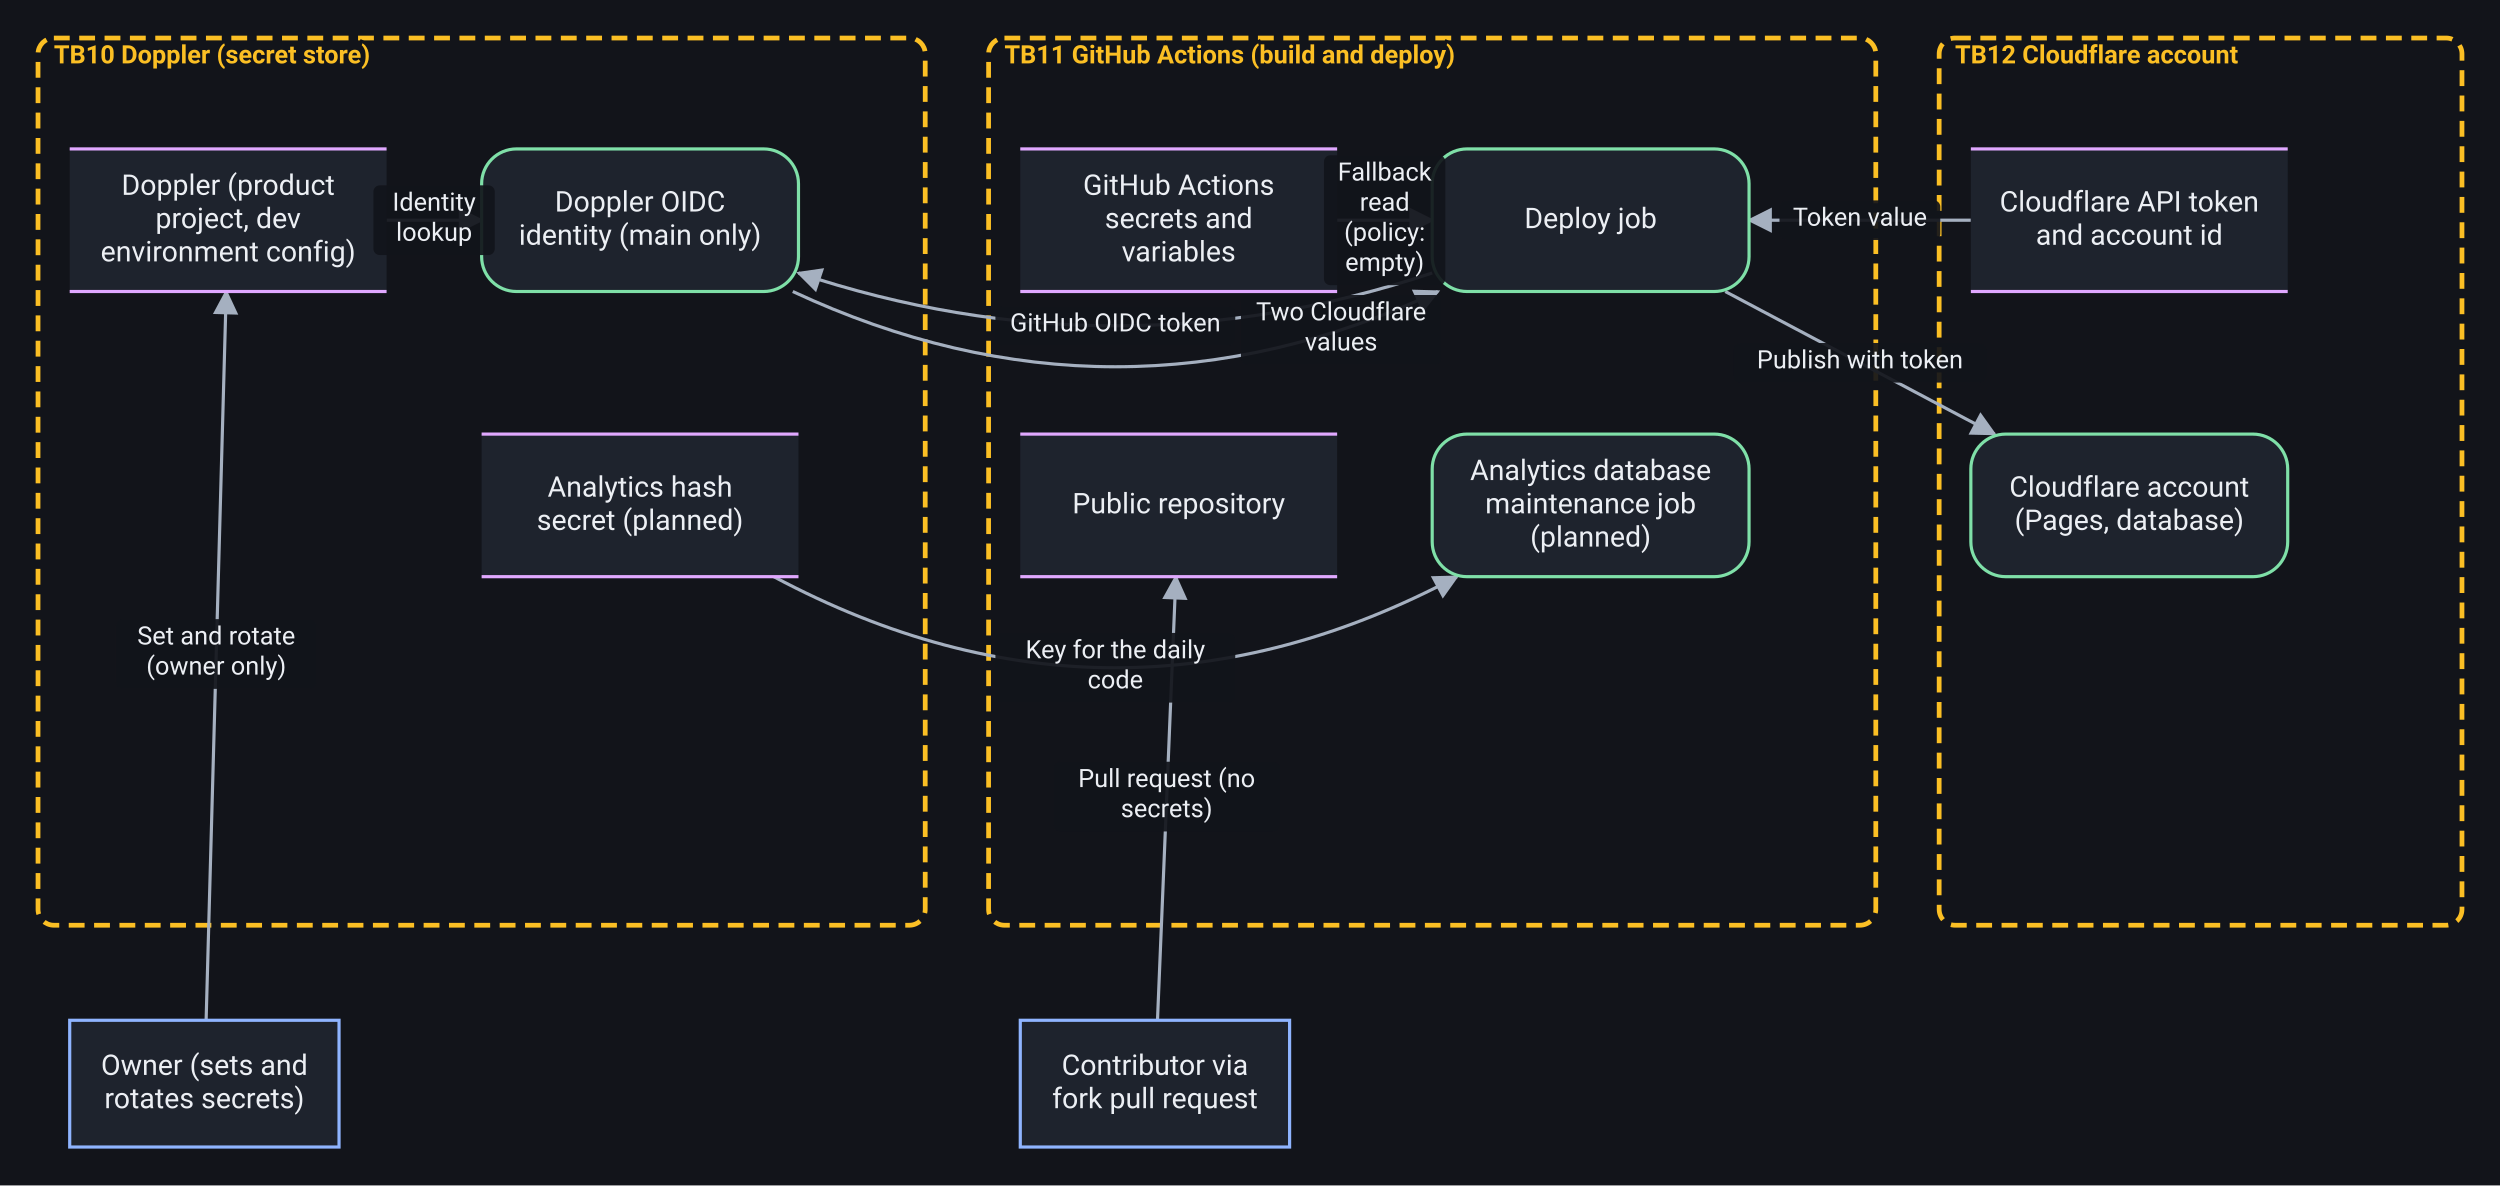
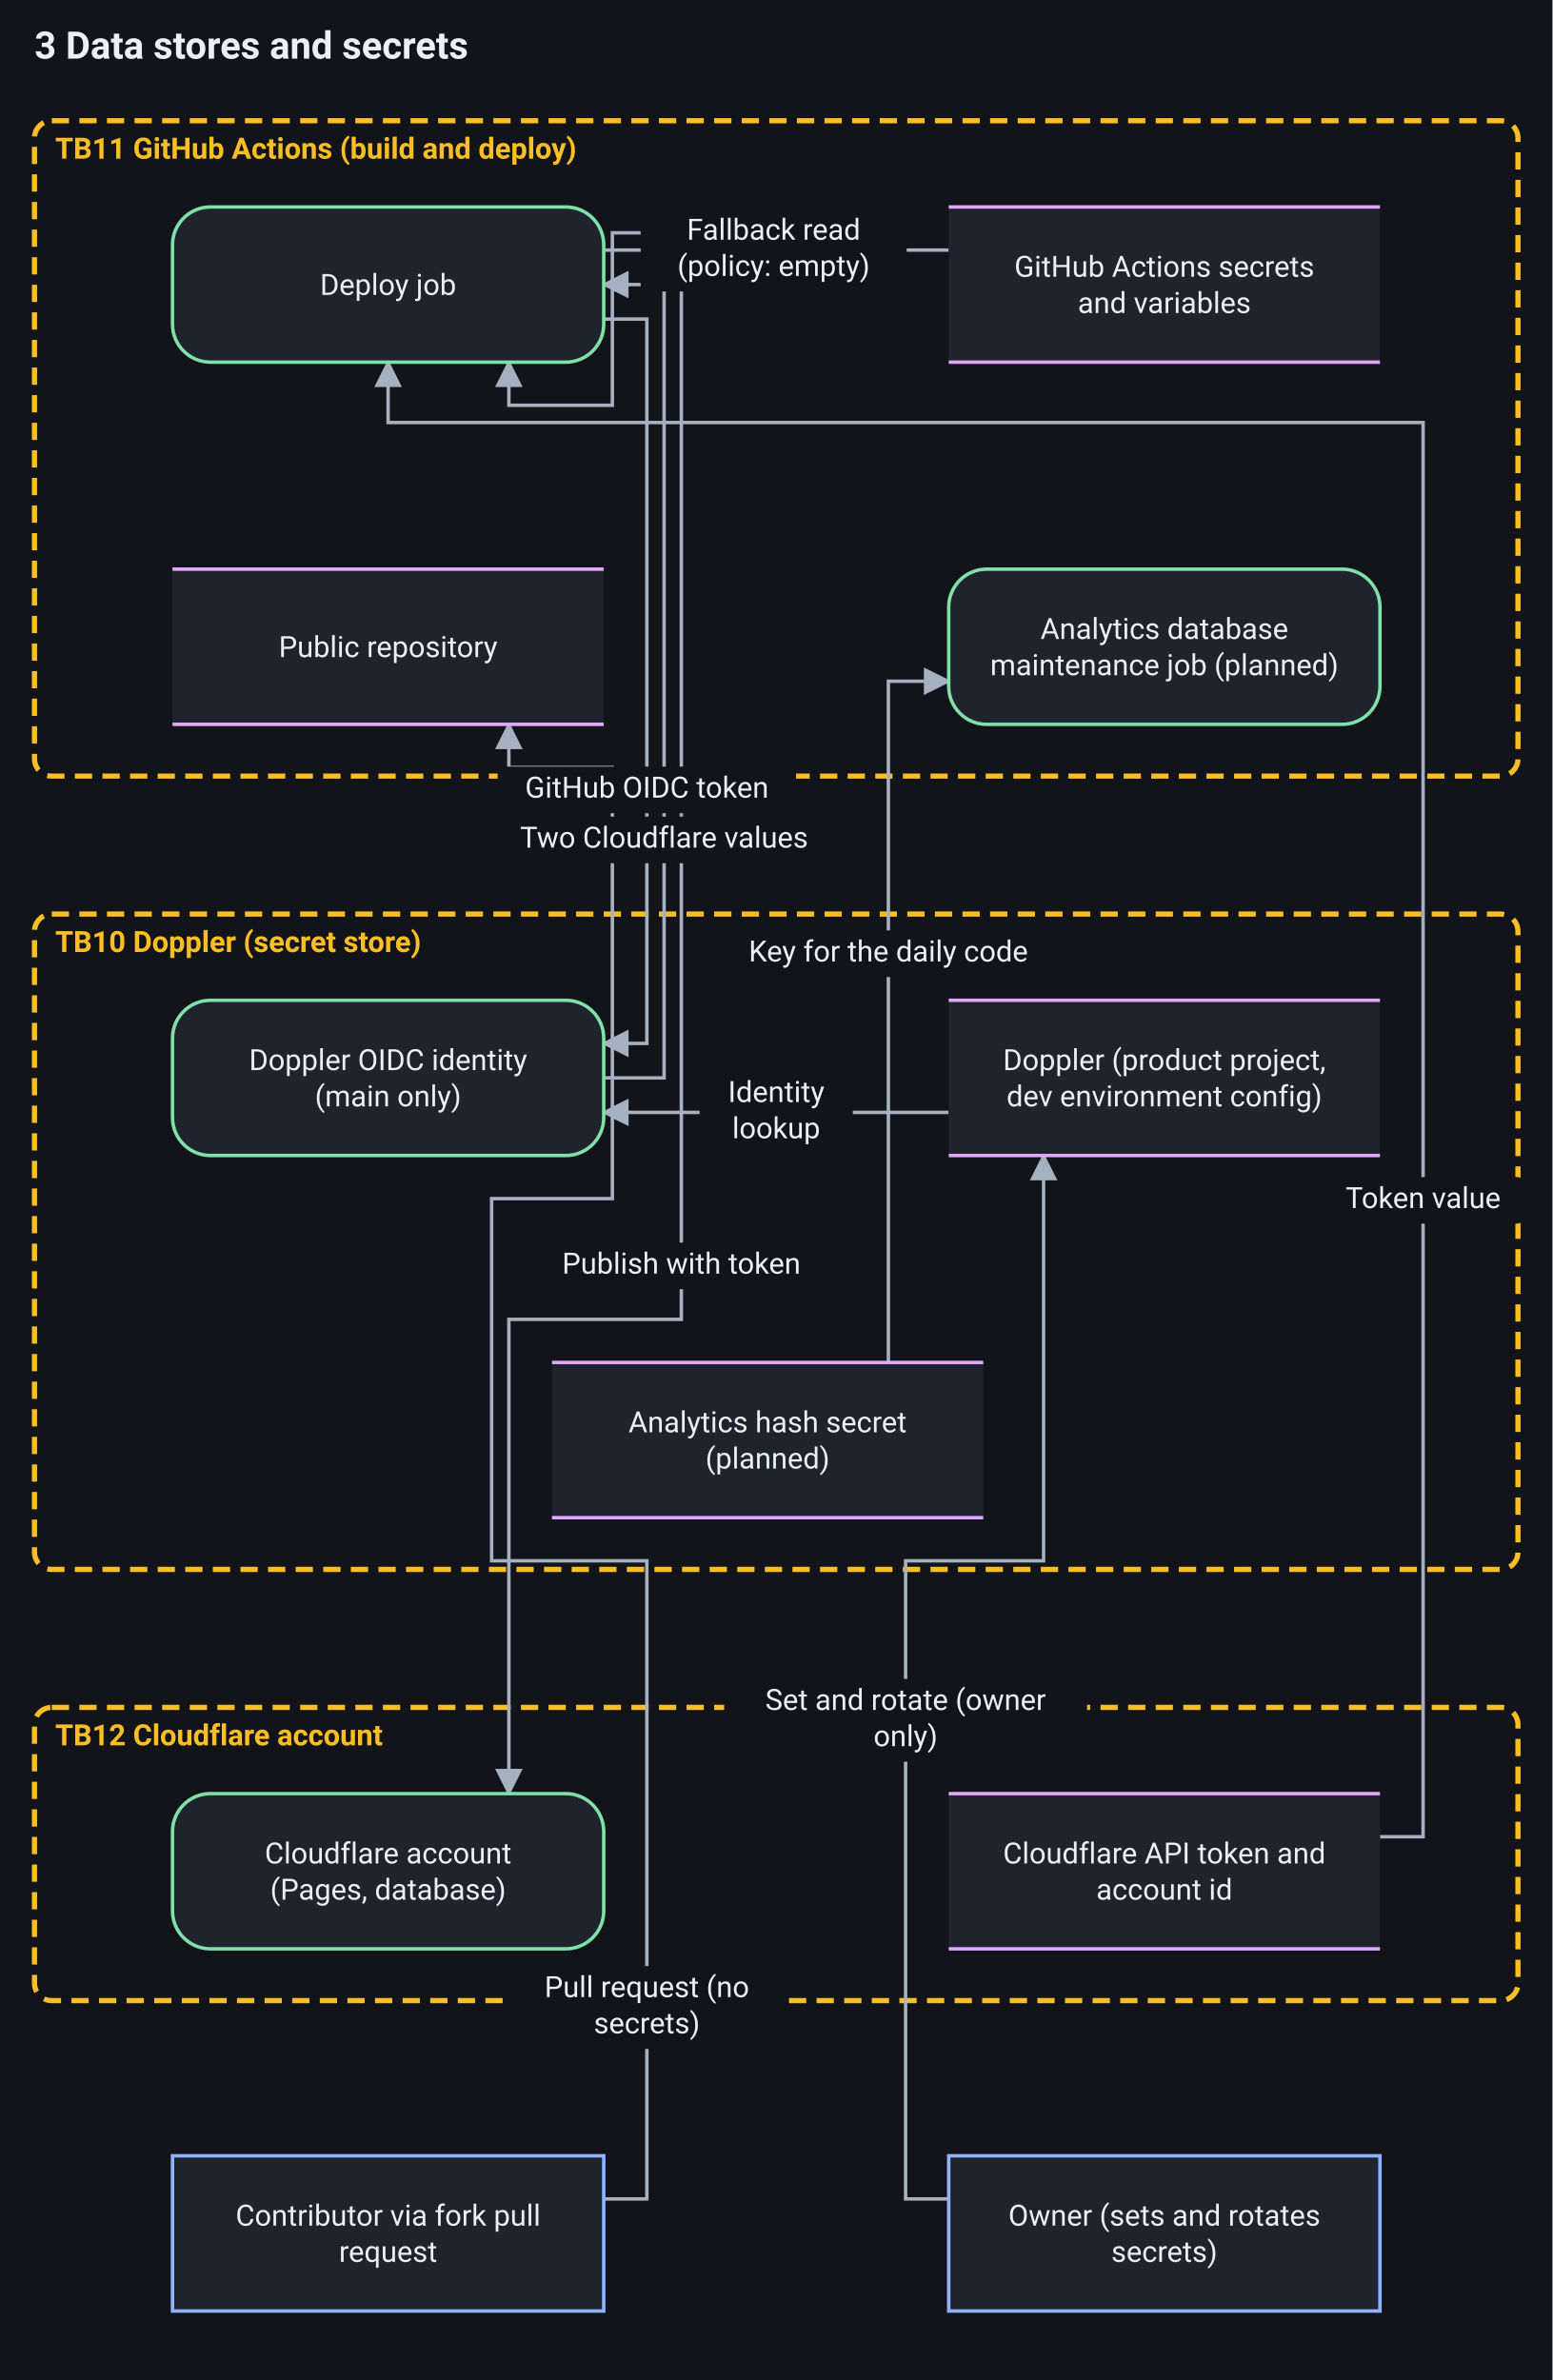
- <svg xmlns="http://www.w3.org/2000/svg" viewBox="0 0 1200 569" width="1200" height="569" role="img" aria-labelledby="t d">
+ <svg xmlns="http://www.w3.org/2000/svg" viewBox="0 0 900 1380" width="900" height="1380" role="img" aria-labelledby="t d">
  <defs>
    <marker id="arrow" viewBox="0 0 10 10" refX="9" refY="5" markerWidth="8" markerHeight="8" orient="auto">
      <path d="M0,0 L10,5 L0,10 z" fill="#a5b0c0" />
    </marker>
  </defs>
-   <rect width="1200" height="569" fill="#12141a" />
-   <g transform="scale(0.760456) translate(4 4)" font-family="system-ui, -apple-system, 'Segoe UI', Roboto, 'Helvetica Neue', Arial, sans-serif" font-size="18">
-     <rect x="20" y="20" width="560" height="560" rx="10" fill="none" stroke="#fbbf24" stroke-width="3" stroke-dasharray="10 6" />
-     <rect x="620" y="20" width="560" height="560" rx="10" fill="none" stroke="#fbbf24" stroke-width="3" stroke-dasharray="10 6" />
-     <rect x="1220" y="20" width="330" height="560" rx="10" fill="none" stroke="#fbbf24" stroke-width="3" stroke-dasharray="10 6" />
-     <path d="M900 168.3Q700 235 500 168.3" fill="none" stroke="#a5b0c0" stroke-width="2" marker-end="url(#arrow)" />
-     <path d="M496.4 180Q700 275 903.6 180" fill="none" stroke="#a5b0c0" stroke-width="2" marker-end="url(#arrow)" />
-     <path d="M240 135Q270 135 300 135" fill="none" stroke="#a5b0c0" stroke-width="2" marker-end="url(#arrow)" />
-     <path d="M1085 180Q1170 225 1255 270" fill="none" stroke="#a5b0c0" stroke-width="2" marker-end="url(#arrow)" />
-     <path d="M840 135Q870 135 900 135" fill="none" stroke="#a5b0c0" stroke-width="2" marker-end="url(#arrow)" />
-     <path d="M1240 135Q1170 135 1100 135" fill="none" stroke="#a5b0c0" stroke-width="2" marker-end="url(#arrow)" />
-     <path d="M726.6 640Q732.5 497.5 738.2 360" fill="none" stroke="#a5b0c0" stroke-width="2" marker-end="url(#arrow)" />
-     <path d="M126.1 640Q132.5 407.5 138.8 180" fill="none" stroke="#a5b0c0" stroke-width="2" marker-end="url(#arrow)" />
-     <path d="M484.4 360Q700 475 915.6 360" fill="none" stroke="#a5b0c0" stroke-width="2" marker-end="url(#arrow)" />
-     <rect x="40" y="640" width="170" height="80" fill="#1e232d" stroke="#8fb4ff" stroke-width="2" />
-     <text x="125" y="674.5" fill="#eceff4" text-anchor="middle">Owner (sets and</text>
-     <text x="125" y="695.5" fill="#eceff4" text-anchor="middle">rotates secrets)</text>
-     <rect x="640" y="640" width="170" height="80" fill="#1e232d" stroke="#8fb4ff" stroke-width="2" />
-     <text x="725" y="674.5" fill="#eceff4" text-anchor="middle">Contributor via</text>
-     <text x="725" y="695.5" fill="#eceff4" text-anchor="middle">fork pull request</text>
-     <rect x="40" y="90" width="200" height="90" fill="#1e232d" stroke="none" />
-     <path d="M40 90H240 M40 180H240" stroke="#e0a8ff" stroke-width="2" fill="none" />
-     <text x="140" y="119" fill="#eceff4" text-anchor="middle">Doppler (product</text>
-     <text x="140" y="140" fill="#eceff4" text-anchor="middle">project, dev</text>
-     <text x="140" y="161" fill="#eceff4" text-anchor="middle">environment config)</text>
-     <rect x="300" y="90" width="200" height="90" rx="22" fill="#1e232d" stroke="#7fe0a8" stroke-width="2" />
-     <text x="400" y="129.5" fill="#eceff4" text-anchor="middle">Doppler OIDC</text>
-     <text x="400" y="150.5" fill="#eceff4" text-anchor="middle">identity (main only)</text>
-     <rect x="640" y="90" width="200" height="90" fill="#1e232d" stroke="none" />
-     <path d="M640 90H840 M640 180H840" stroke="#e0a8ff" stroke-width="2" fill="none" />
-     <text x="740" y="119" fill="#eceff4" text-anchor="middle">GitHub Actions</text>
-     <text x="740" y="140" fill="#eceff4" text-anchor="middle">secrets and</text>
-     <text x="740" y="161" fill="#eceff4" text-anchor="middle">variables</text>
-     <rect x="900" y="90" width="200" height="90" rx="22" fill="#1e232d" stroke="#7fe0a8" stroke-width="2" />
-     <text x="1000" y="140" fill="#eceff4" text-anchor="middle">Deploy job</text>
-     <rect x="1240" y="90" width="200" height="90" fill="#1e232d" stroke="none" />
-     <path d="M1240 90H1440 M1240 180H1440" stroke="#e0a8ff" stroke-width="2" fill="none" />
-     <text x="1340" y="129.5" fill="#eceff4" text-anchor="middle">Cloudflare API token</text>
-     <text x="1340" y="150.5" fill="#eceff4" text-anchor="middle">and account id</text>
-     <rect x="1240" y="270" width="200" height="90" rx="22" fill="#1e232d" stroke="#7fe0a8" stroke-width="2" />
-     <text x="1340" y="309.5" fill="#eceff4" text-anchor="middle">Cloudflare account</text>
-     <text x="1340" y="330.5" fill="#eceff4" text-anchor="middle">(Pages, database)</text>
-     <rect x="300" y="270" width="200" height="90" fill="#1e232d" stroke="none" />
-     <path d="M300 270H500 M300 360H500" stroke="#e0a8ff" stroke-width="2" fill="none" />
-     <text x="400" y="309.5" fill="#eceff4" text-anchor="middle">Analytics hash</text>
-     <text x="400" y="330.5" fill="#eceff4" text-anchor="middle">secret (planned)</text>
-     <rect x="640" y="270" width="200" height="90" fill="#1e232d" stroke="none" />
-     <path d="M640 270H840 M640 360H840" stroke="#e0a8ff" stroke-width="2" fill="none" />
-     <text x="740" y="320" fill="#eceff4" text-anchor="middle">Public repository</text>
-     <rect x="900" y="270" width="200" height="90" rx="22" fill="#1e232d" stroke="#7fe0a8" stroke-width="2" />
-     <text x="1000" y="299" fill="#eceff4" text-anchor="middle">Analytics database</text>
-     <text x="1000" y="320" fill="#eceff4" text-anchor="middle">maintenance job</text>
-     <text x="1000" y="341" fill="#eceff4" text-anchor="middle">(planned)</text>
-     <rect x="624.3" y="189.2" width="151.4" height="25" rx="4" fill="#12141a" fill-opacity="0.92" />
-     <text x="700" y="205.2" fill="#eceff4" font-size="16" text-anchor="middle">GitHub OIDC token</text>
-     <rect x="779.3" y="182.2" width="126.5" height="44" rx="4" fill="#12141a" fill-opacity="0.92" />
-     <text x="842.5" y="198.2" fill="#eceff4" font-size="16" text-anchor="middle">Two Cloudflare</text>
-     <text x="842.5" y="217.2" fill="#eceff4" font-size="16" text-anchor="middle">values</text>
-     <rect x="231.7" y="113" width="76.6" height="44" rx="4" fill="#12141a" fill-opacity="0.92" />
-     <text x="270" y="129" fill="#eceff4" font-size="16" text-anchor="middle">Identity</text>
-     <text x="270" y="148" fill="#eceff4" font-size="16" text-anchor="middle">lookup</text>
-     <rect x="1090.1" y="212.5" width="159.8" height="25" rx="4" fill="#12141a" fill-opacity="0.92" />
-     <text x="1170" y="228.5" fill="#eceff4" font-size="16" text-anchor="middle">Publish with token</text>
-     <rect x="831.7" y="94" width="76.6" height="82" rx="4" fill="#12141a" fill-opacity="0.92" />
-     <text x="870" y="110" fill="#eceff4" font-size="16" text-anchor="middle">Fallback</text>
-     <text x="870" y="129" fill="#eceff4" font-size="16" text-anchor="middle">read</text>
-     <text x="870" y="148" fill="#eceff4" font-size="16" text-anchor="middle">(policy:</text>
-     <text x="870" y="167" fill="#eceff4" font-size="16" text-anchor="middle">empty)</text>
-     <rect x="1119.2" y="122.5" width="101.5" height="25" rx="4" fill="#12141a" fill-opacity="0.92" />
-     <text x="1170" y="138.5" fill="#eceff4" font-size="16" text-anchor="middle">Token value</text>
-     <rect x="660.9" y="476.8" width="143.1" height="44" rx="4" fill="#12141a" fill-opacity="0.92" />
-     <text x="732.4" y="492.8" fill="#eceff4" font-size="16" text-anchor="middle">Pull request (no</text>
-     <text x="732.4" y="511.8" fill="#eceff4" font-size="16" text-anchor="middle">secrets)</text>
-     <rect x="69.2" y="386.8" width="126.5" height="44" rx="4" fill="#12141a" fill-opacity="0.92" />
-     <text x="132.5" y="402.8" fill="#eceff4" font-size="16" text-anchor="middle">Set and rotate</text>
-     <text x="132.5" y="421.8" fill="#eceff4" font-size="16" text-anchor="middle">(owner only)</text>
-     <rect x="624.3" y="395.5" width="151.4" height="44" rx="4" fill="#12141a" fill-opacity="0.92" />
-     <text x="700" y="411.5" fill="#eceff4" font-size="16" text-anchor="middle">Key for the daily</text>
-     <text x="700" y="430.5" fill="#eceff4" font-size="16" text-anchor="middle">code</text>
-     <text x="30" y="36" fill="#fbbf24" font-size="16" font-weight="bold" stroke="#12141a" stroke-width="4" paint-order="stroke">TB10 Doppler (secret store)</text>
-     <text x="630" y="36" fill="#fbbf24" font-size="16" font-weight="bold" stroke="#12141a" stroke-width="4" paint-order="stroke">TB11 GitHub Actions (build and deploy)</text>
-     <text x="1230" y="36" fill="#fbbf24" font-size="16" font-weight="bold" stroke="#12141a" stroke-width="4" paint-order="stroke">TB12 Cloudflare account</text>
+   <rect width="900" height="1380" fill="#12141a" />
+   <g font-family="system-ui, -apple-system, 'Segoe UI', Roboto, 'Helvetica Neue', Arial, sans-serif" font-size="17">
+     <text x="20" y="34" fill="#eceff4" font-size="22" font-weight="bold">3 Data stores and secrets</text>
+     <rect x="20" y="70" width="860" height="380" rx="10" fill="none" stroke="#fbbf24" stroke-width="3" stroke-dasharray="10 6" />
+     <text x="32" y="92" fill="#fbbf24" font-weight="bold">TB11 GitHub Actions (build and deploy)</text>
+     <rect x="20" y="530" width="860" height="380" rx="10" fill="none" stroke="#fbbf24" stroke-width="3" stroke-dasharray="10 6" />
+     <text x="32" y="552" fill="#fbbf24" font-weight="bold">TB10 Doppler (secret store)</text>
+     <rect x="20" y="990" width="860" height="170" rx="10" fill="none" stroke="#fbbf24" stroke-width="3" stroke-dasharray="10 6" />
+     <text x="32" y="1012" fill="#fbbf24" font-weight="bold">TB12 Cloudflare account</text>
+     <path d="M350 185 L375 185 L375 605 L350 605" fill="none" stroke="#a5b0c0" stroke-width="2" marker-end="url(#arrow)" />
+     <path d="M350 625 L385 625 L385 165 L350 165" fill="none" stroke="#a5b0c0" stroke-width="2" marker-end="url(#arrow)" />
+     <path d="M550 645 L350 645" fill="none" stroke="#a5b0c0" stroke-width="2" marker-end="url(#arrow)" />
+     <path d="M350 145 L395 145 L395 765 L295 765 L295 1040" fill="none" stroke="#a5b0c0" stroke-width="2" marker-end="url(#arrow)" />
+     <path d="M550 145 L405 145 L405 135 L355 135 L355 235 L295 235 L295 210" fill="none" stroke="#a5b0c0" stroke-width="2" marker-end="url(#arrow)" />
+     <path d="M800 1065 L825 1065 L825 245 L225 245 L225 210" fill="none" stroke="#a5b0c0" stroke-width="2" marker-end="url(#arrow)" />
+     <path d="M350 1275 L375 1275 L375 905 L285 905 L285 695 L355 695 L355 445 L295 445 L295 420" fill="none" stroke="#a5b0c0" stroke-width="2" marker-end="url(#arrow)" />
+     <path d="M550 1275 L525 1275 L525 905 L605 905 L605 670" fill="none" stroke="#a5b0c0" stroke-width="2" marker-end="url(#arrow)" />
+     <path d="M515 790 L515 395 L550 395" fill="none" stroke="#a5b0c0" stroke-width="2" marker-end="url(#arrow)" />
+     <rect x="100" y="120" width="250" height="90" rx="22" fill="#1e232d" stroke="#7fe0a8" stroke-width="2" />
+     <text x="225" y="171" fill="#eceff4" text-anchor="middle">Deploy job</text>
+     <rect x="550" y="120" width="250" height="90" fill="#1e232d" stroke="none" />
+     <path d="M550 120H800 M550 210H800" stroke="#e0a8ff" stroke-width="2" fill="none" />
+     <text x="675" y="160.5" fill="#eceff4" text-anchor="middle">GitHub Actions secrets</text>
+     <text x="675" y="181.5" fill="#eceff4" text-anchor="middle">and variables</text>
+     <rect x="100" y="330" width="250" height="90" fill="#1e232d" stroke="none" />
+     <path d="M100 330H350 M100 420H350" stroke="#e0a8ff" stroke-width="2" fill="none" />
+     <text x="225" y="381" fill="#eceff4" text-anchor="middle">Public repository</text>
+     <rect x="550" y="330" width="250" height="90" rx="22" fill="#1e232d" stroke="#7fe0a8" stroke-width="2" />
+     <text x="675" y="370.5" fill="#eceff4" text-anchor="middle">Analytics database</text>
+     <text x="675" y="391.5" fill="#eceff4" text-anchor="middle">maintenance job (planned)</text>
+     <rect x="100" y="580" width="250" height="90" rx="22" fill="#1e232d" stroke="#7fe0a8" stroke-width="2" />
+     <text x="225" y="620.5" fill="#eceff4" text-anchor="middle">Doppler OIDC identity</text>
+     <text x="225" y="641.5" fill="#eceff4" text-anchor="middle">(main only)</text>
+     <rect x="550" y="580" width="250" height="90" fill="#1e232d" stroke="none" />
+     <path d="M550 580H800 M550 670H800" stroke="#e0a8ff" stroke-width="2" fill="none" />
+     <text x="675" y="620.5" fill="#eceff4" text-anchor="middle">Doppler (product project,</text>
+     <text x="675" y="641.5" fill="#eceff4" text-anchor="middle">dev environment config)</text>
+     <rect x="320" y="790" width="250" height="90" fill="#1e232d" stroke="none" />
+     <path d="M320 790H570 M320 880H570" stroke="#e0a8ff" stroke-width="2" fill="none" />
+     <text x="445" y="830.5" fill="#eceff4" text-anchor="middle">Analytics hash secret</text>
+     <text x="445" y="851.5" fill="#eceff4" text-anchor="middle">(planned)</text>
+     <rect x="100" y="1040" width="250" height="90" rx="22" fill="#1e232d" stroke="#7fe0a8" stroke-width="2" />
+     <text x="225" y="1080.5" fill="#eceff4" text-anchor="middle">Cloudflare account</text>
+     <text x="225" y="1101.5" fill="#eceff4" text-anchor="middle">(Pages, database)</text>
+     <rect x="550" y="1040" width="250" height="90" fill="#1e232d" stroke="none" />
+     <path d="M550 1040H800 M550 1130H800" stroke="#e0a8ff" stroke-width="2" fill="none" />
+     <text x="675" y="1080.5" fill="#eceff4" text-anchor="middle">Cloudflare API token and</text>
+     <text x="675" y="1101.5" fill="#eceff4" text-anchor="middle">account id</text>
+     <rect x="100" y="1250" width="250" height="90" fill="#1e232d" stroke="#8fb4ff" stroke-width="2" />
+     <text x="225" y="1290.5" fill="#eceff4" text-anchor="middle">Contributor via fork pull</text>
+     <text x="225" y="1311.5" fill="#eceff4" text-anchor="middle">request</text>
+     <rect x="550" y="1250" width="250" height="90" fill="#1e232d" stroke="#8fb4ff" stroke-width="2" />
+     <text x="675" y="1290.5" fill="#eceff4" text-anchor="middle">Owner (sets and rotates</text>
+     <text x="675" y="1311.5" fill="#eceff4" text-anchor="middle">secrets)</text>
+     <rect x="288.5" y="444.5" width="173" height="27" rx="4" fill="#12141a" />
+     <text x="375" y="462.5" fill="#eceff4" text-anchor="middle">GitHub OIDC token</text>
+     <rect x="279.8" y="473.5" width="210.4" height="27" rx="4" fill="#12141a" />
+     <text x="385" y="491.5" fill="#eceff4" text-anchor="middle">Two Cloudflare values</text>
+     <rect x="405.6" y="621" width="88.8" height="48" rx="4" fill="#12141a" />
+     <text x="450" y="639" fill="#eceff4" text-anchor="middle">Identity</text>
+     <text x="450" y="660" fill="#eceff4" text-anchor="middle">lookup</text>
+     <rect x="303.9" y="720.5" width="182.3" height="27" rx="4" fill="#12141a" />
+     <text x="395" y="738.5" fill="#eceff4" text-anchor="middle">Publish with token</text>
+     <rect x="371.4" y="121" width="154.2" height="48" rx="4" fill="#12141a" />
+     <text x="448.5" y="139" fill="#eceff4" text-anchor="middle">Fallback read</text>
+     <text x="448.5" y="160" fill="#eceff4" text-anchor="middle">(policy: empty)</text>
+     <rect x="766.6" y="682.5" width="116.9" height="27" rx="4" fill="#12141a" />
+     <text x="825" y="700.5" fill="#eceff4" text-anchor="middle">Token value</text>
+     <rect x="293.2" y="1140" width="163.6" height="48" rx="4" fill="#12141a" />
+     <text x="375" y="1158" fill="#eceff4" text-anchor="middle">Pull request (no</text>
+     <text x="375" y="1179" fill="#eceff4" text-anchor="middle">secrets)</text>
+     <rect x="419.8" y="973.5" width="210.4" height="48" rx="4" fill="#12141a" />
+     <text x="525" y="991.5" fill="#eceff4" text-anchor="middle">Set and rotate (owner</text>
+     <text x="525" y="1012.5" fill="#eceff4" text-anchor="middle">only)</text>
+     <rect x="405.1" y="539.5" width="219.7" height="27" rx="4" fill="#12141a" />
+     <text x="515" y="557.5" fill="#eceff4" text-anchor="middle">Key for the daily code</text>
  </g>
</svg>
